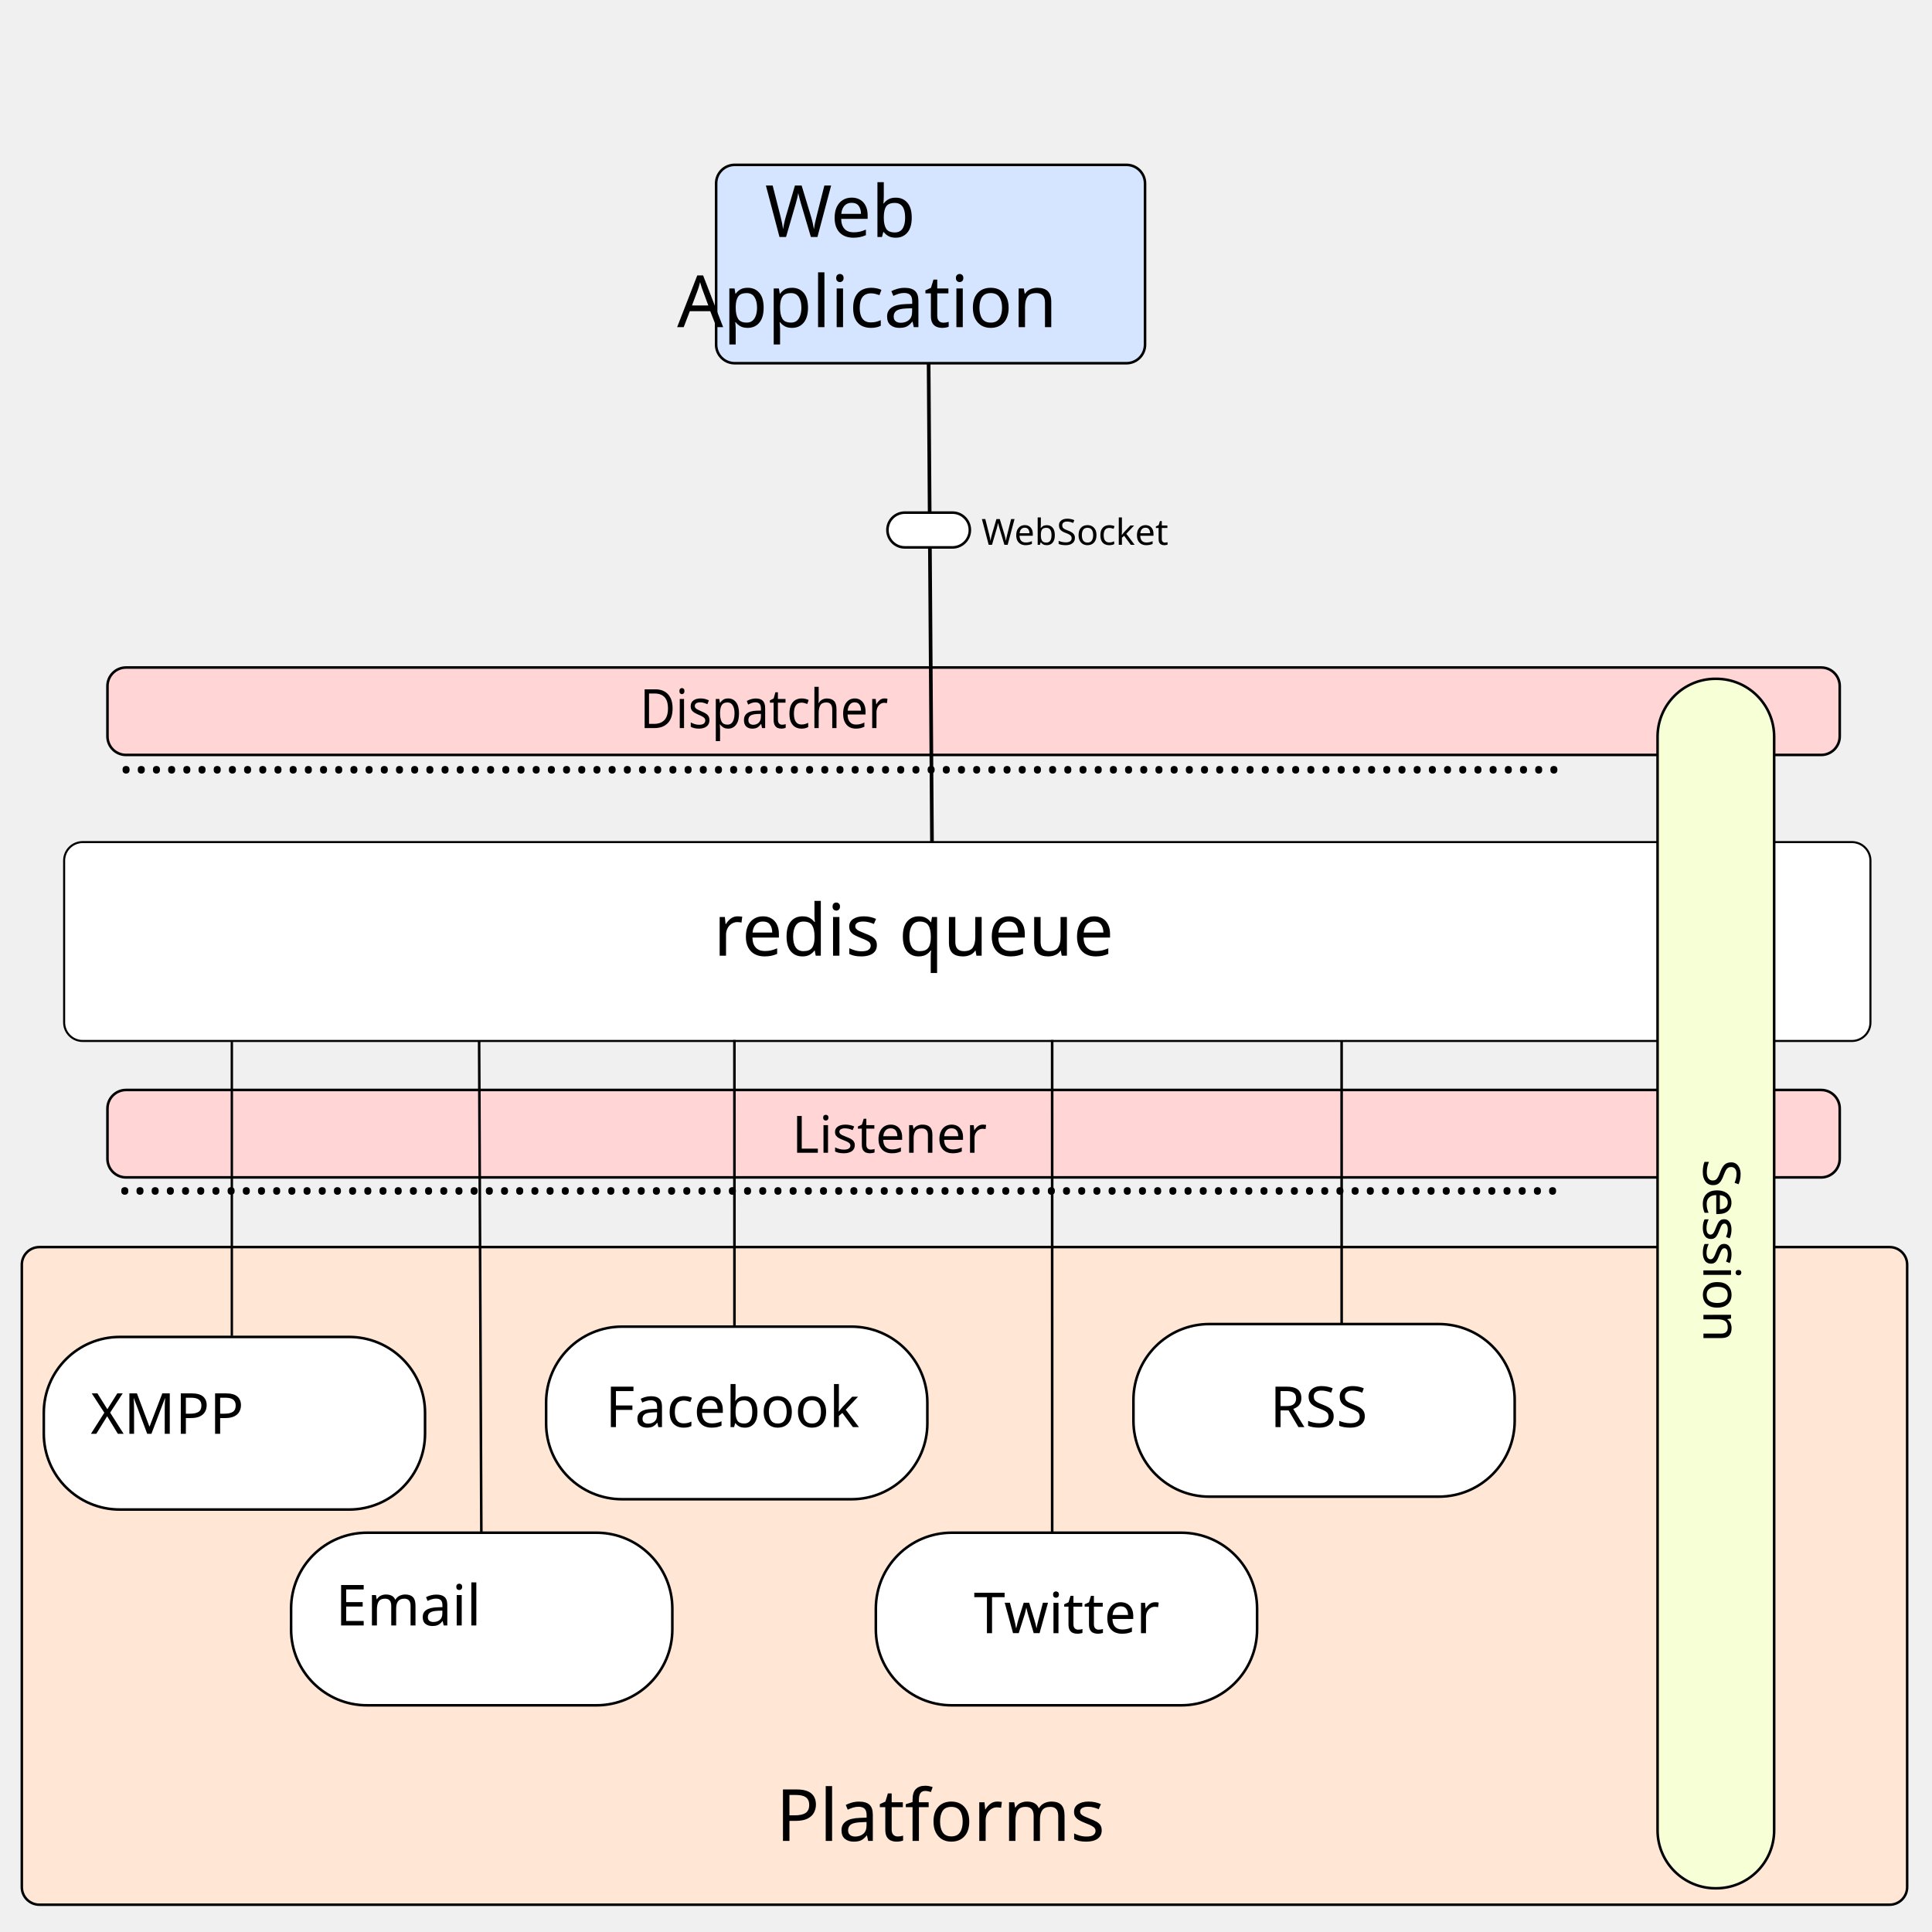
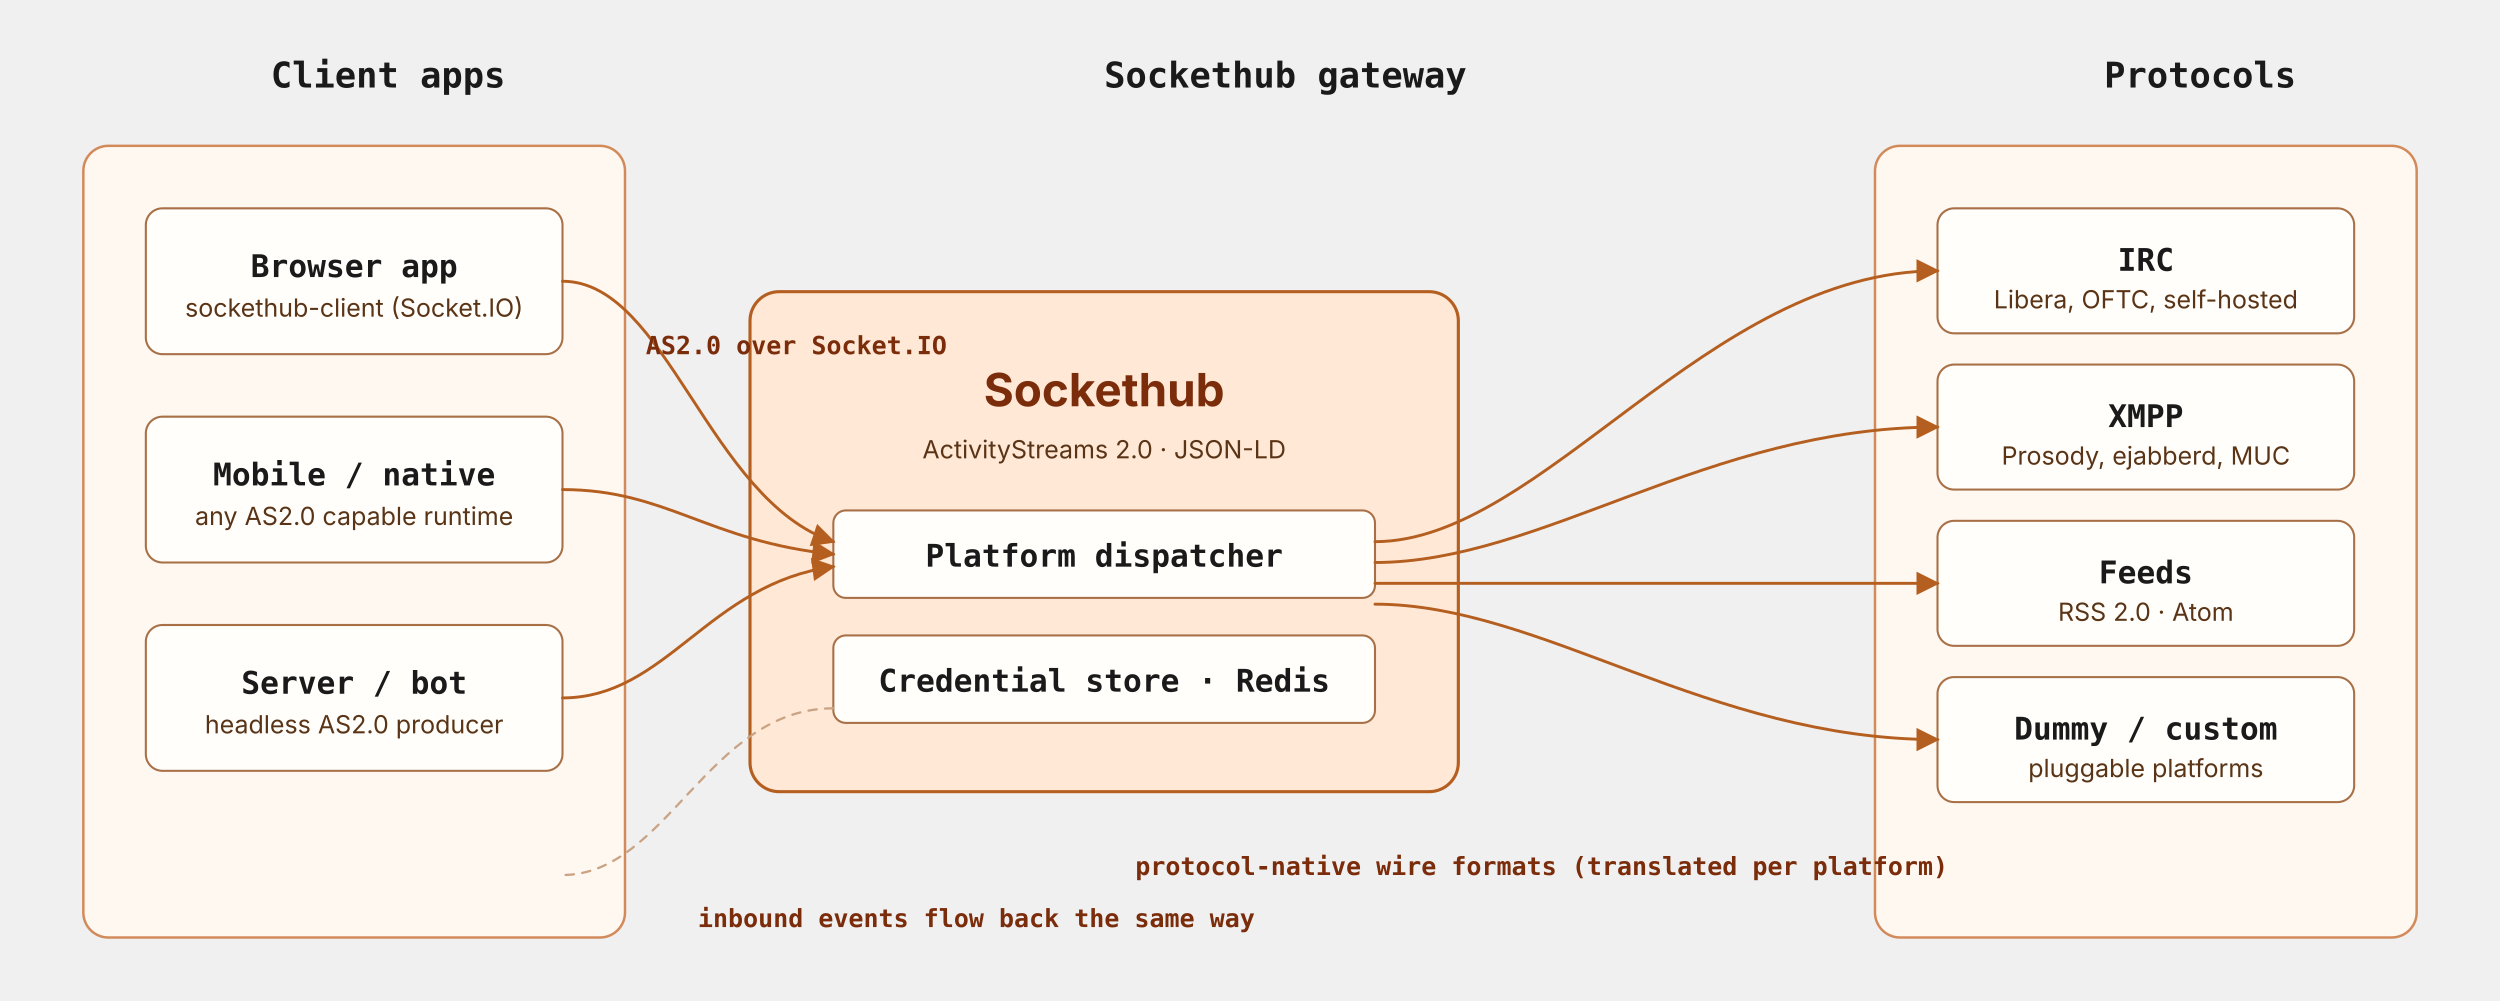
- <svg xmlns="http://www.w3.org/2000/svg" width="750" height="750" id="svg3804" version="1.1">
-   <defs id="defs3806" />
-   <g id="layer1" transform="translate(0,-302.3622)">
-     <text xml:space="preserve" style="font-size:40px;font-style:normal;font-weight:normal;line-height:125%;letter-spacing:0px;word-spacing:0px;fill:#000000;fill-opacity:1;stroke:none;font-family:Sans" x="381" y="513.862" id="text3952">
-       <tspan id="tspan3954" x="381" y="513.862" style="font-size:14px">WebSocket</tspan>
-     </text>
-     <rect ry="7.204" y="725.488" x="41.719" height="33.941" width="672.459" id="rect3970" style="fill:#ffd5d5;stroke:#000000;stroke-opacity:1" />
-     <rect style="fill:#ffd5d5;stroke:#000000;stroke-opacity:1" id="rect3968" width="672.459" height="33.941" x="41.719" y="561.488" ry="7.204" />
-     <rect style="fill:#ffe6d5;stroke:#000000;stroke-width:0.973;stroke-opacity:1" id="rect3966" width="731.882" height="255.292" x="8.472" y="786.477" ry="6.827" />
-     <text xml:space="preserve" style="font-size:43.564px;font-style:normal;font-weight:normal;line-height:125%;letter-spacing:0px;word-spacing:0px;fill:#000000;fill-opacity:1;stroke:none;font-family:Sans" x="261.757" y="555.169" id="text3814" transform="scale(0.9490029,1.053738)">
-       <tspan id="tspan3816" x="261.757" y="555.169" style="font-size:20px">Dispatcher</tspan>
-     </text>
-     <rect style="fill:#ffffff;stroke:#000000;stroke-width:0.792;stroke-opacity:1" id="rect3818" width="701.208" height="77.208" x="24.896" y="629.258" ry="7.204" />
-     <text xml:space="preserve" style="font-size:40px;font-style:normal;font-weight:normal;line-height:125%;letter-spacing:0px;word-spacing:0px;fill:#000000;fill-opacity:1;stroke:none;font-family:Sans" x="277" y="673.362" id="text3820">
-       <tspan id="tspan3822" x="277" y="673.362" style="font-size:28px">redis queue</tspan>
-     </text>
-     <rect style="fill:#ffffff;stroke:#000000;stroke-opacity:1" id="rect3832" width="148" height="67" x="113" y="897.362" ry="29.477" />
-     <text xml:space="preserve" style="font-size:40px;font-style:normal;font-weight:normal;line-height:125%;letter-spacing:0px;word-spacing:0px;fill:#000000;fill-opacity:1;stroke:none;font-family:Sans" x="184.525" y="933.362" id="text3834">
-       <tspan x="184.525" y="933.362" id="tspan3838" style="font-size:22px;text-align:center;text-anchor:middle">Email</tspan>
-     </text>
-     <rect ry="29.477" y="821.362" x="17" height="67" width="148" id="rect3840" style="fill:#ffffff;stroke:#000000;stroke-opacity:1" />
-     <text xml:space="preserve" style="font-size:40px;font-style:normal;font-weight:normal;line-height:125%;letter-spacing:0px;word-spacing:0px;fill:#000000;fill-opacity:1;stroke:none;font-family:Sans" x="90.931" y="858.97" id="text3826">
-       <tspan x="90.931" y="858.97" id="tspan3830" style="font-size:22px;text-align:center;text-anchor:middle">XMPP</tspan>
-     </text>
-     <rect ry="29.477" y="817.362" x="212" height="67" width="148" id="rect3866" style="fill:#ffffff;stroke:#000000;stroke-opacity:1" />
-     <rect style="fill:#ffffff;stroke:#000000;stroke-opacity:1" id="rect3868" width="148" height="67" x="340" y="897.362" ry="29.477" />
-     <rect ry="29.477" y="816.362" x="440" height="67" width="148" id="rect3870" style="fill:#ffffff;stroke:#000000;stroke-opacity:1" />
-     <path style="fill:none;stroke:#000000;stroke-width:0.926px;stroke-linecap:butt;stroke-linejoin:miter;stroke-opacity:1;display:inline" d="M 90,820.963 90,706.797" id="path3890" />
-     <path style="fill:none;stroke:#000000;stroke-width:1.422px;stroke-linecap:butt;stroke-linejoin:miter;stroke-opacity:1" d="m 361.789,629.151 c -4.051,-578.676 0,0 0,0 z" id="path3894" />
-     <path style="fill:none;stroke:#000000;stroke-width:0.994px;stroke-linecap:butt;stroke-linejoin:miter;stroke-opacity:1;display:inline" d="M 186.856,897.365 185.997,706.734" id="path3904" />
-     <text xml:space="preserve" style="font-size:40px;font-style:normal;font-weight:normal;line-height:125%;letter-spacing:0px;word-spacing:0px;fill:#000000;fill-opacity:1;stroke:none;font-family:Sans" x="235" y="856.362" id="text3908">
-       <tspan id="tspan3910" x="235" y="856.362" style="font-size:22px">Facebook</tspan>
-     </text>
-     <text xml:space="preserve" style="font-size:40px;font-style:normal;font-weight:normal;line-height:125%;letter-spacing:0px;word-spacing:0px;fill:#000000;fill-opacity:1;stroke:none;font-family:Sans" x="378" y="936.362" id="text3912">
-       <tspan id="tspan3914" x="378" y="936.362" style="font-size:22px">Twitter</tspan>
-     </text>
-     <text xml:space="preserve" style="font-size:40px;font-style:normal;font-weight:normal;line-height:125%;letter-spacing:0px;word-spacing:0px;fill:#000000;fill-opacity:1;stroke:none;font-family:Sans" x="493" y="856.362" id="text3916">
-       <tspan id="tspan3918" x="493" y="856.362" style="font-size:22px">RSS</tspan>
-     </text>
-     <path style="fill:none;stroke:#000000;stroke-width:1px;stroke-linecap:butt;stroke-linejoin:miter;stroke-opacity:1;display:inline" d="m 285.112,817.185 -0.013,-111.101" id="path3922" />
-     <path id="path3924" d="m 408.455,897.616 -0.008,-191.529" style="fill:none;stroke:#000000;stroke-width:1.005px;stroke-linecap:butt;stroke-linejoin:miter;stroke-opacity:1;display:inline" />
-     <path id="path3926" d="m 520.829,816.125 -0.013,-109.776" style="fill:none;stroke:#000000;stroke-width:1px;stroke-linecap:butt;stroke-linejoin:miter;stroke-opacity:1;display:inline" />
-     <text xml:space="preserve" style="font-size:40px;font-style:normal;font-weight:normal;line-height:125%;letter-spacing:0px;word-spacing:0px;fill:#000000;fill-opacity:1;stroke:none;font-family:Sans" x="307.5" y="749.862" id="text3928">
-       <tspan id="tspan3930" x="307.5" y="749.862" style="font-size:20px">Listener</tspan>
-     </text>
-     <text xml:space="preserve" style="font-size:40px;font-style:normal;font-weight:normal;line-height:125%;letter-spacing:0px;word-spacing:0px;fill:#000000;fill-opacity:1;stroke:none;font-family:Sans" x="45.5" y="765.862" id="text3936">
-       <tspan id="tspan3938" x="45.5" y="765.862" style="font-size:22px">...............................................................................................</tspan>
-     </text>
-     <text id="text3940" y="602.362" x="46" style="font-size:40px;font-style:normal;font-weight:normal;line-height:125%;letter-spacing:0px;word-spacing:0px;fill:#000000;fill-opacity:1;stroke:none;font-family:Sans" xml:space="preserve">
-       <tspan style="font-size:22px" y="602.362" x="46" id="tspan3942">...............................................................................................</tspan>
-     </text>
-     <rect style="fill:#d5e5ff;stroke:#000000;stroke-opacity:1" id="rect3944" width="166.5" height="77" x="278" y="366.362" ry="7.204" />
-     <rect style="fill:#ffffff;stroke:#000000;stroke-opacity:1" id="rect3948" width="32" height="13.5" x="344.5" y="501.362" ry="6.75" />
-     <text xml:space="preserve" style="font-size:40px;font-style:normal;font-weight:normal;line-height:125%;letter-spacing:0px;word-spacing:0px;fill:#000000;fill-opacity:1;stroke:none;font-family:Sans" x="362.621" y="394.362" id="text3956">
-       <tspan id="tspan3958" x="362.621" y="394.362" style="font-size:28px;text-align:center;text-anchor:middle">Web</tspan>
-       <tspan x="362.621" y="429.362" id="tspan3960" style="font-size:28px;text-align:center;text-anchor:middle">Application</tspan>
-     </text>
-     <text xml:space="preserve" style="font-size:40px;font-style:normal;font-weight:normal;line-height:125%;letter-spacing:0px;word-spacing:0px;fill:#000000;fill-opacity:1;stroke:none;font-family:Sans" x="301.227" y="1017.007" id="text3962">
-       <tspan id="tspan3964" x="301.227" y="1017.007" style="font-size:28px">Platforms</tspan>
-     </text>
-     <rect style="fill:#f6ffd5;stroke:#000000;stroke-width:0.997;stroke-opacity:1" id="rect3991" width="45.258" height="469.522" x="643.466" y="565.871" ry="22.492" />
-     <text xml:space="preserve" style="font-size:40px;font-style:normal;font-weight:normal;line-height:125%;letter-spacing:0px;word-spacing:0px;fill:#000000;fill-opacity:1;stroke:none;font-family:Sans" x="753.006" y="-660.511" id="text3993" transform="matrix(9.3050283e-4,0.9999996,-0.9999996,9.3050283e-4,0,0)">
-       <tspan id="tspan3995" x="753.006" y="-660.511" style="font-size:20px">Session</tspan>
-     </text>
-   </g>
+ <svg xmlns="http://www.w3.org/2000/svg" width="1200" height="480" viewBox="0 0 1200 480" role="img" aria-labelledby="arch-title arch-desc">
+   <defs>
+     <style>
+       .panel       { fill: #fff8f1; stroke: #d28a5a; stroke-width: 1.2; }
+       .panel-hub   { fill: #ffe8d5; stroke: #b45e20; stroke-width: 1.5; }
+       .client      { fill: #fffefb; stroke: #a87047; stroke-width: 1; }
+       .protocol    { fill: #fffefb; stroke: #a87047; stroke-width: 1; }
+       .title       { font: 700 17px "SFMono-Regular", Menlo, Consolas, monospace; fill: #1a1a1a; }
+       .label       { font: 600 15px "SFMono-Regular", Menlo, Consolas, monospace; fill: #1a1a1a; }
+       .sub         { font: 12px system-ui, -apple-system, sans-serif;           fill: #5a3416; }
+       .hub         { font: 700 22px system-ui, -apple-system, sans-serif;       fill: #7b2d0b; }
+       .edge        { font: 600 12px "SFMono-Regular", Menlo, Consolas, monospace; fill: #7b2d0b; }
+       .wire        { fill: none; stroke: #b45e20; stroke-width: 1.4; stroke-linecap: round; }
+       .wire--dim   { fill: none; stroke: #c9a384; stroke-width: 1.1; stroke-dasharray: 4 4; stroke-linecap: round; }
+     </style>
+     <marker id="arrow" viewBox="0 0 10 10" refX="9" refY="5" markerWidth="8" markerHeight="8" orient="auto-start-reverse">
+       <path d="M 0 0 L 10 5 L 0 10 z" fill="#b45e20" />
+     </marker>
+   </defs>
+   <text x="130" y="42" class="title">Client apps</text>
+   <text x="530" y="42" class="title">Sockethub gateway</text>
+   <text x="1010" y="42" class="title">Protocols</text>
+   <rect x="40" y="70" width="260" height="380" rx="12" class="panel" />
+   <rect x="70" y="100" width="200" height="70" rx="8" class="client" />
+   <text x="170" y="133" class="label" text-anchor="middle">Browser app</text>
+   <text x="170" y="152" class="sub" text-anchor="middle">sockethub-client (Socket.IO)</text>
+   <rect x="70" y="200" width="200" height="70" rx="8" class="client" />
+   <text x="170" y="233" class="label" text-anchor="middle">Mobile / native</text>
+   <text x="170" y="252" class="sub" text-anchor="middle">any AS2.0 capable runtime</text>
+   <rect x="70" y="300" width="200" height="70" rx="8" class="client" />
+   <text x="170" y="333" class="label" text-anchor="middle">Server / bot</text>
+   <text x="170" y="352" class="sub" text-anchor="middle">headless AS2.0 producer</text>
+   <rect x="360" y="140" width="340" height="240" rx="14" class="panel-hub" />
+   <text x="530" y="195" class="hub" text-anchor="middle">Sockethub</text>
+   <text x="530" y="220" class="sub" text-anchor="middle">ActivityStreams 2.0 · JSON-LD</text>
+   <rect x="400" y="245" width="260" height="42" rx="6" class="client" />
+   <text x="530" y="272" class="label" text-anchor="middle">Platform dispatcher</text>
+   <rect x="400" y="305" width="260" height="42" rx="6" class="client" />
+   <text x="530" y="332" class="label" text-anchor="middle">Credential store · Redis</text>
+   <rect x="900" y="70" width="260" height="380" rx="12" class="panel" />
+   <rect x="930" y="100" width="200" height="60" rx="8" class="protocol" />
+   <text x="1030" y="130" class="label" text-anchor="middle">IRC</text>
+   <text x="1030" y="148" class="sub" text-anchor="middle">Libera, OFTC, self-hosted</text>
+   <rect x="930" y="175" width="200" height="60" rx="8" class="protocol" />
+   <text x="1030" y="205" class="label" text-anchor="middle">XMPP</text>
+   <text x="1030" y="223" class="sub" text-anchor="middle">Prosody, ejabberd, MUC</text>
+   <rect x="930" y="250" width="200" height="60" rx="8" class="protocol" />
+   <text x="1030" y="280" class="label" text-anchor="middle">Feeds</text>
+   <text x="1030" y="298" class="sub" text-anchor="middle">RSS 2.0 · Atom</text>
+   <rect x="930" y="325" width="200" height="60" rx="8" class="protocol" />
+   <text x="1030" y="355" class="label" text-anchor="middle">Dummy / custom</text>
+   <text x="1030" y="373" class="sub" text-anchor="middle">pluggable platforms</text>
+   <path class="wire" d="M 270 135 C 320 135, 340 240, 400 260" marker-end="url(#arrow)" />
+   <path class="wire" d="M 270 235 C 320 235, 340 260, 400 266" marker-end="url(#arrow)" />
+   <path class="wire" d="M 270 335 C 320 335, 340 280, 400 272" marker-end="url(#arrow)" />
+   <text x="310" y="170" class="edge">AS2.0 over Socket.IO</text>
+   <path class="wire" d="M 660 260 C 740 260, 820 130, 930 130" marker-end="url(#arrow)" />
+   <path class="wire" d="M 660 270 C 740 270, 820 205, 930 205" marker-end="url(#arrow)" />
+   <path class="wire" d="M 660 280 C 740 280, 820 280, 930 280" marker-end="url(#arrow)" />
+   <path class="wire" d="M 660 290 C 740 290, 820 355, 930 355" marker-end="url(#arrow)" />
+   <text x="740" y="420" class="edge" text-anchor="middle">protocol-native wire formats (translated per platform)</text>
+   <path class="wire--dim" d="M 400 340 C 340 340, 320 420, 270 420" />
+   <text x="335" y="445" class="edge">inbound events flow back the same way</text>
</svg>
